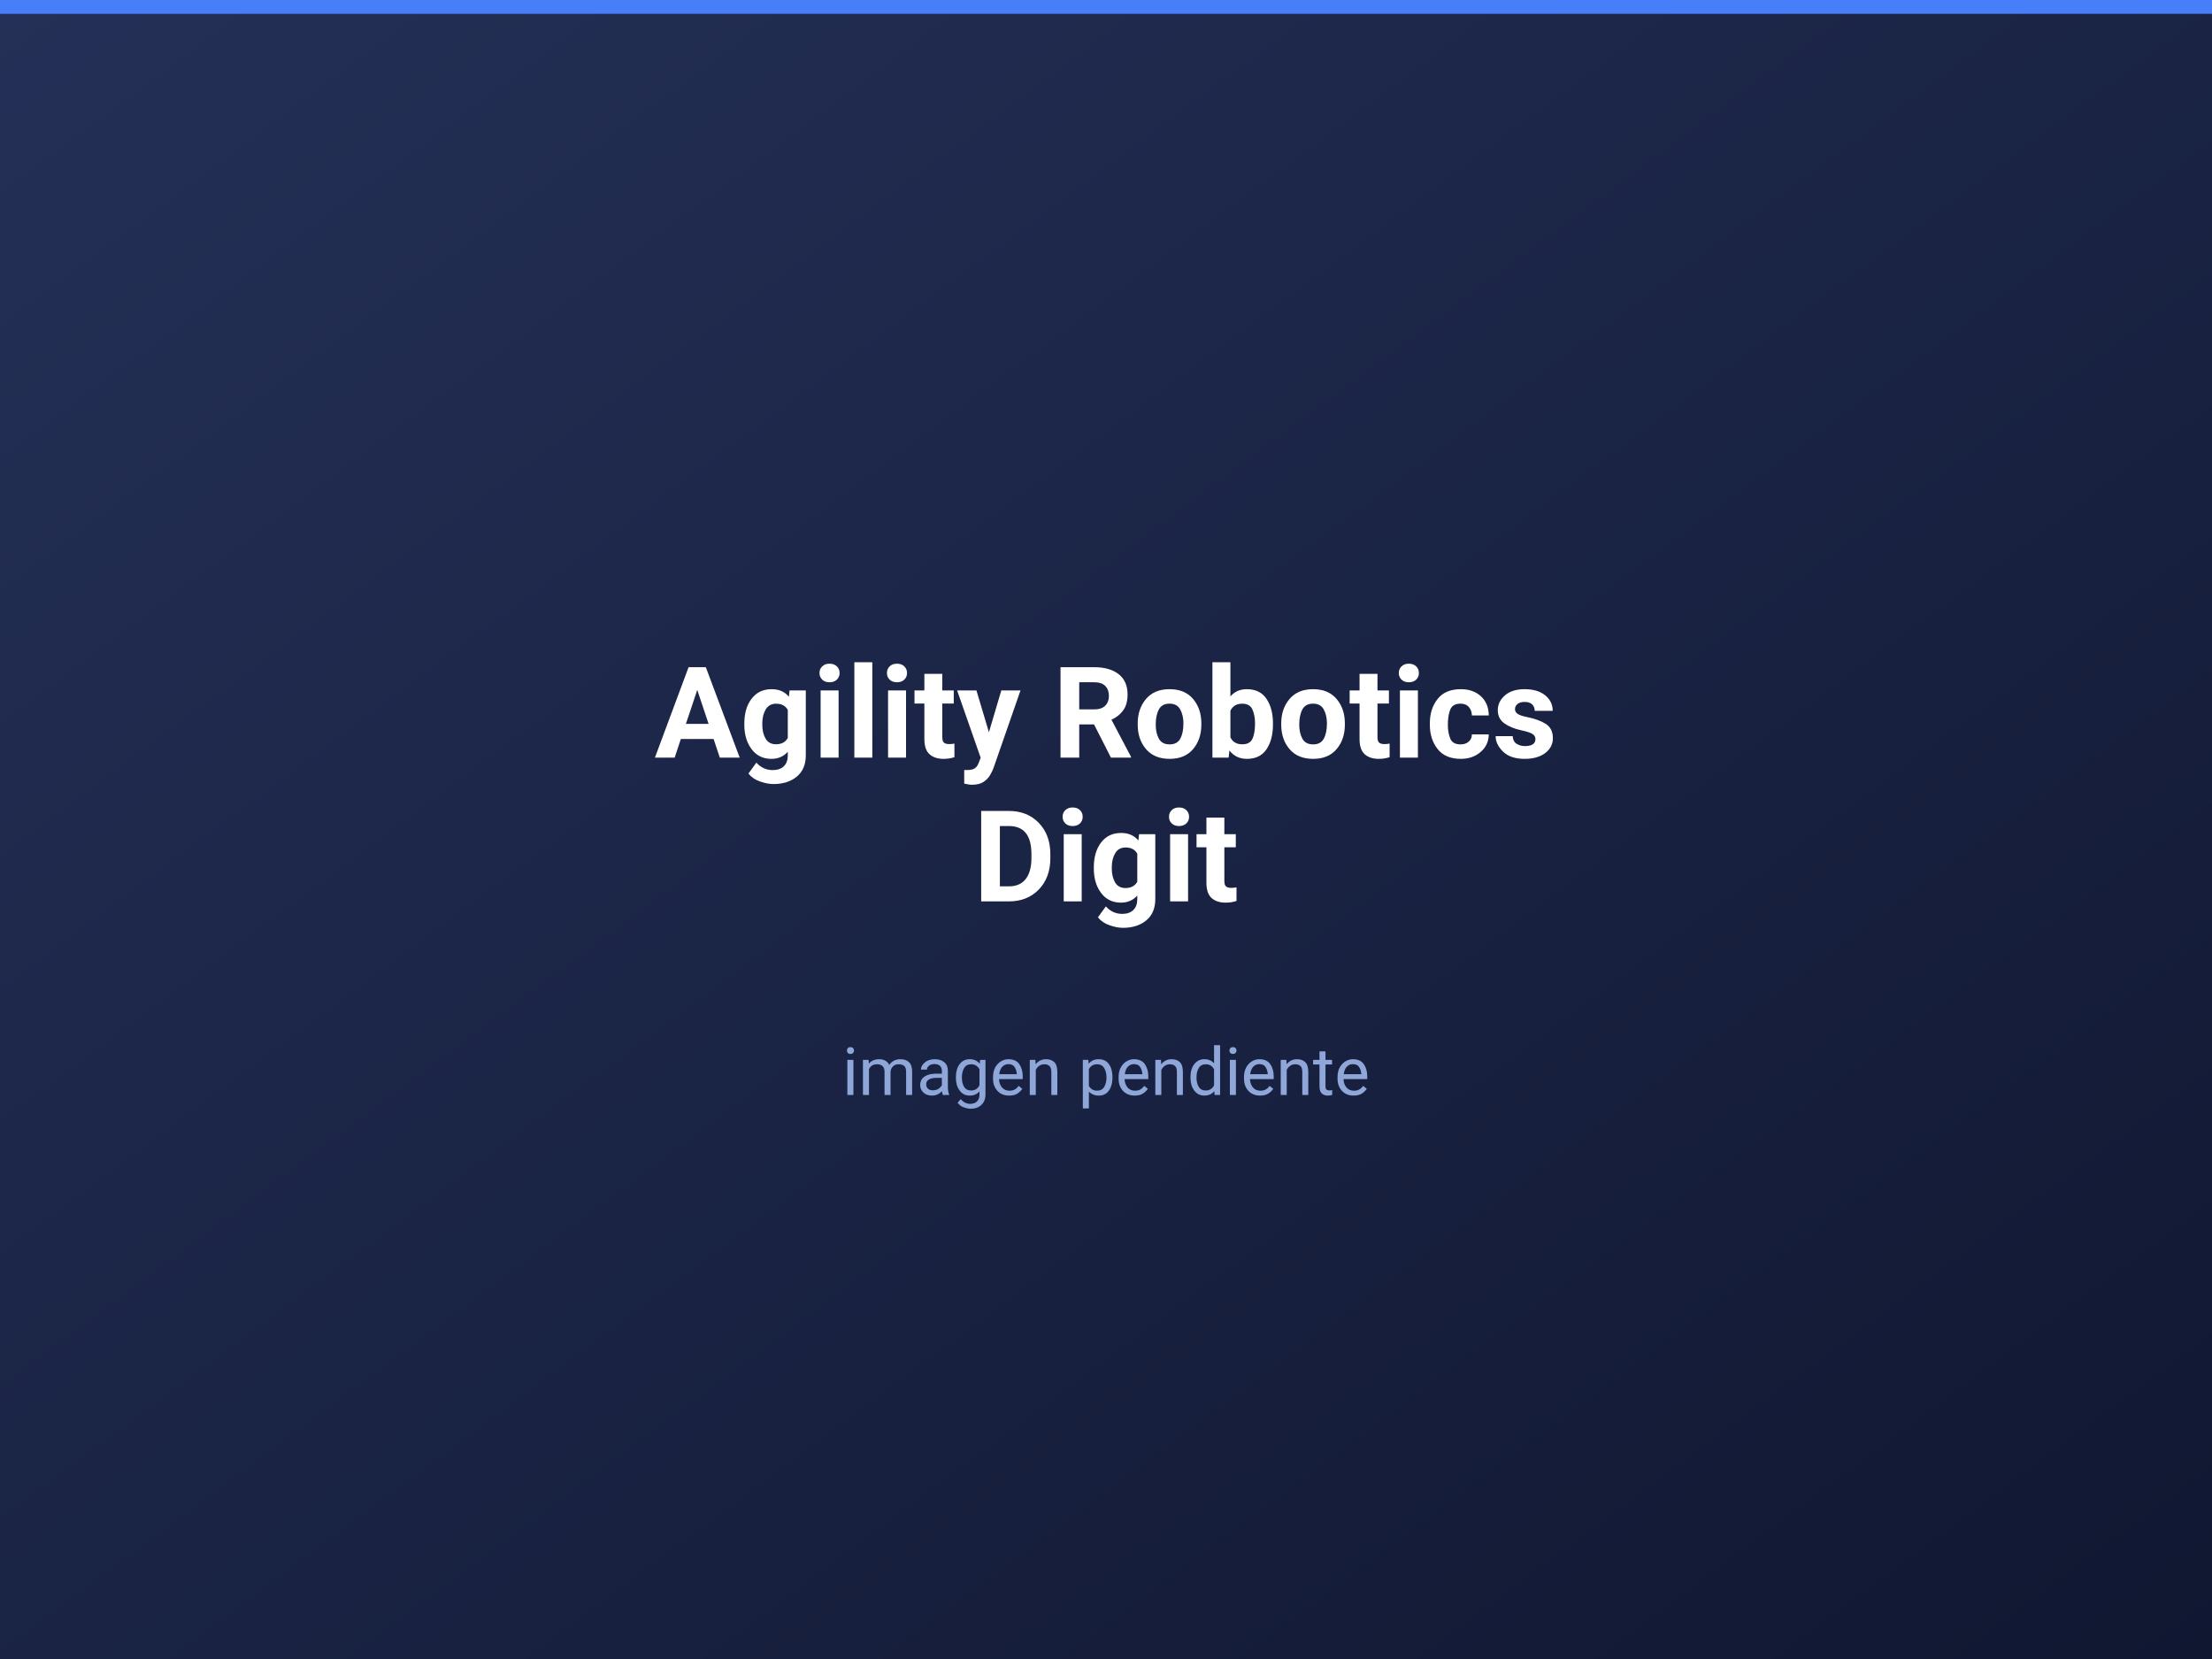
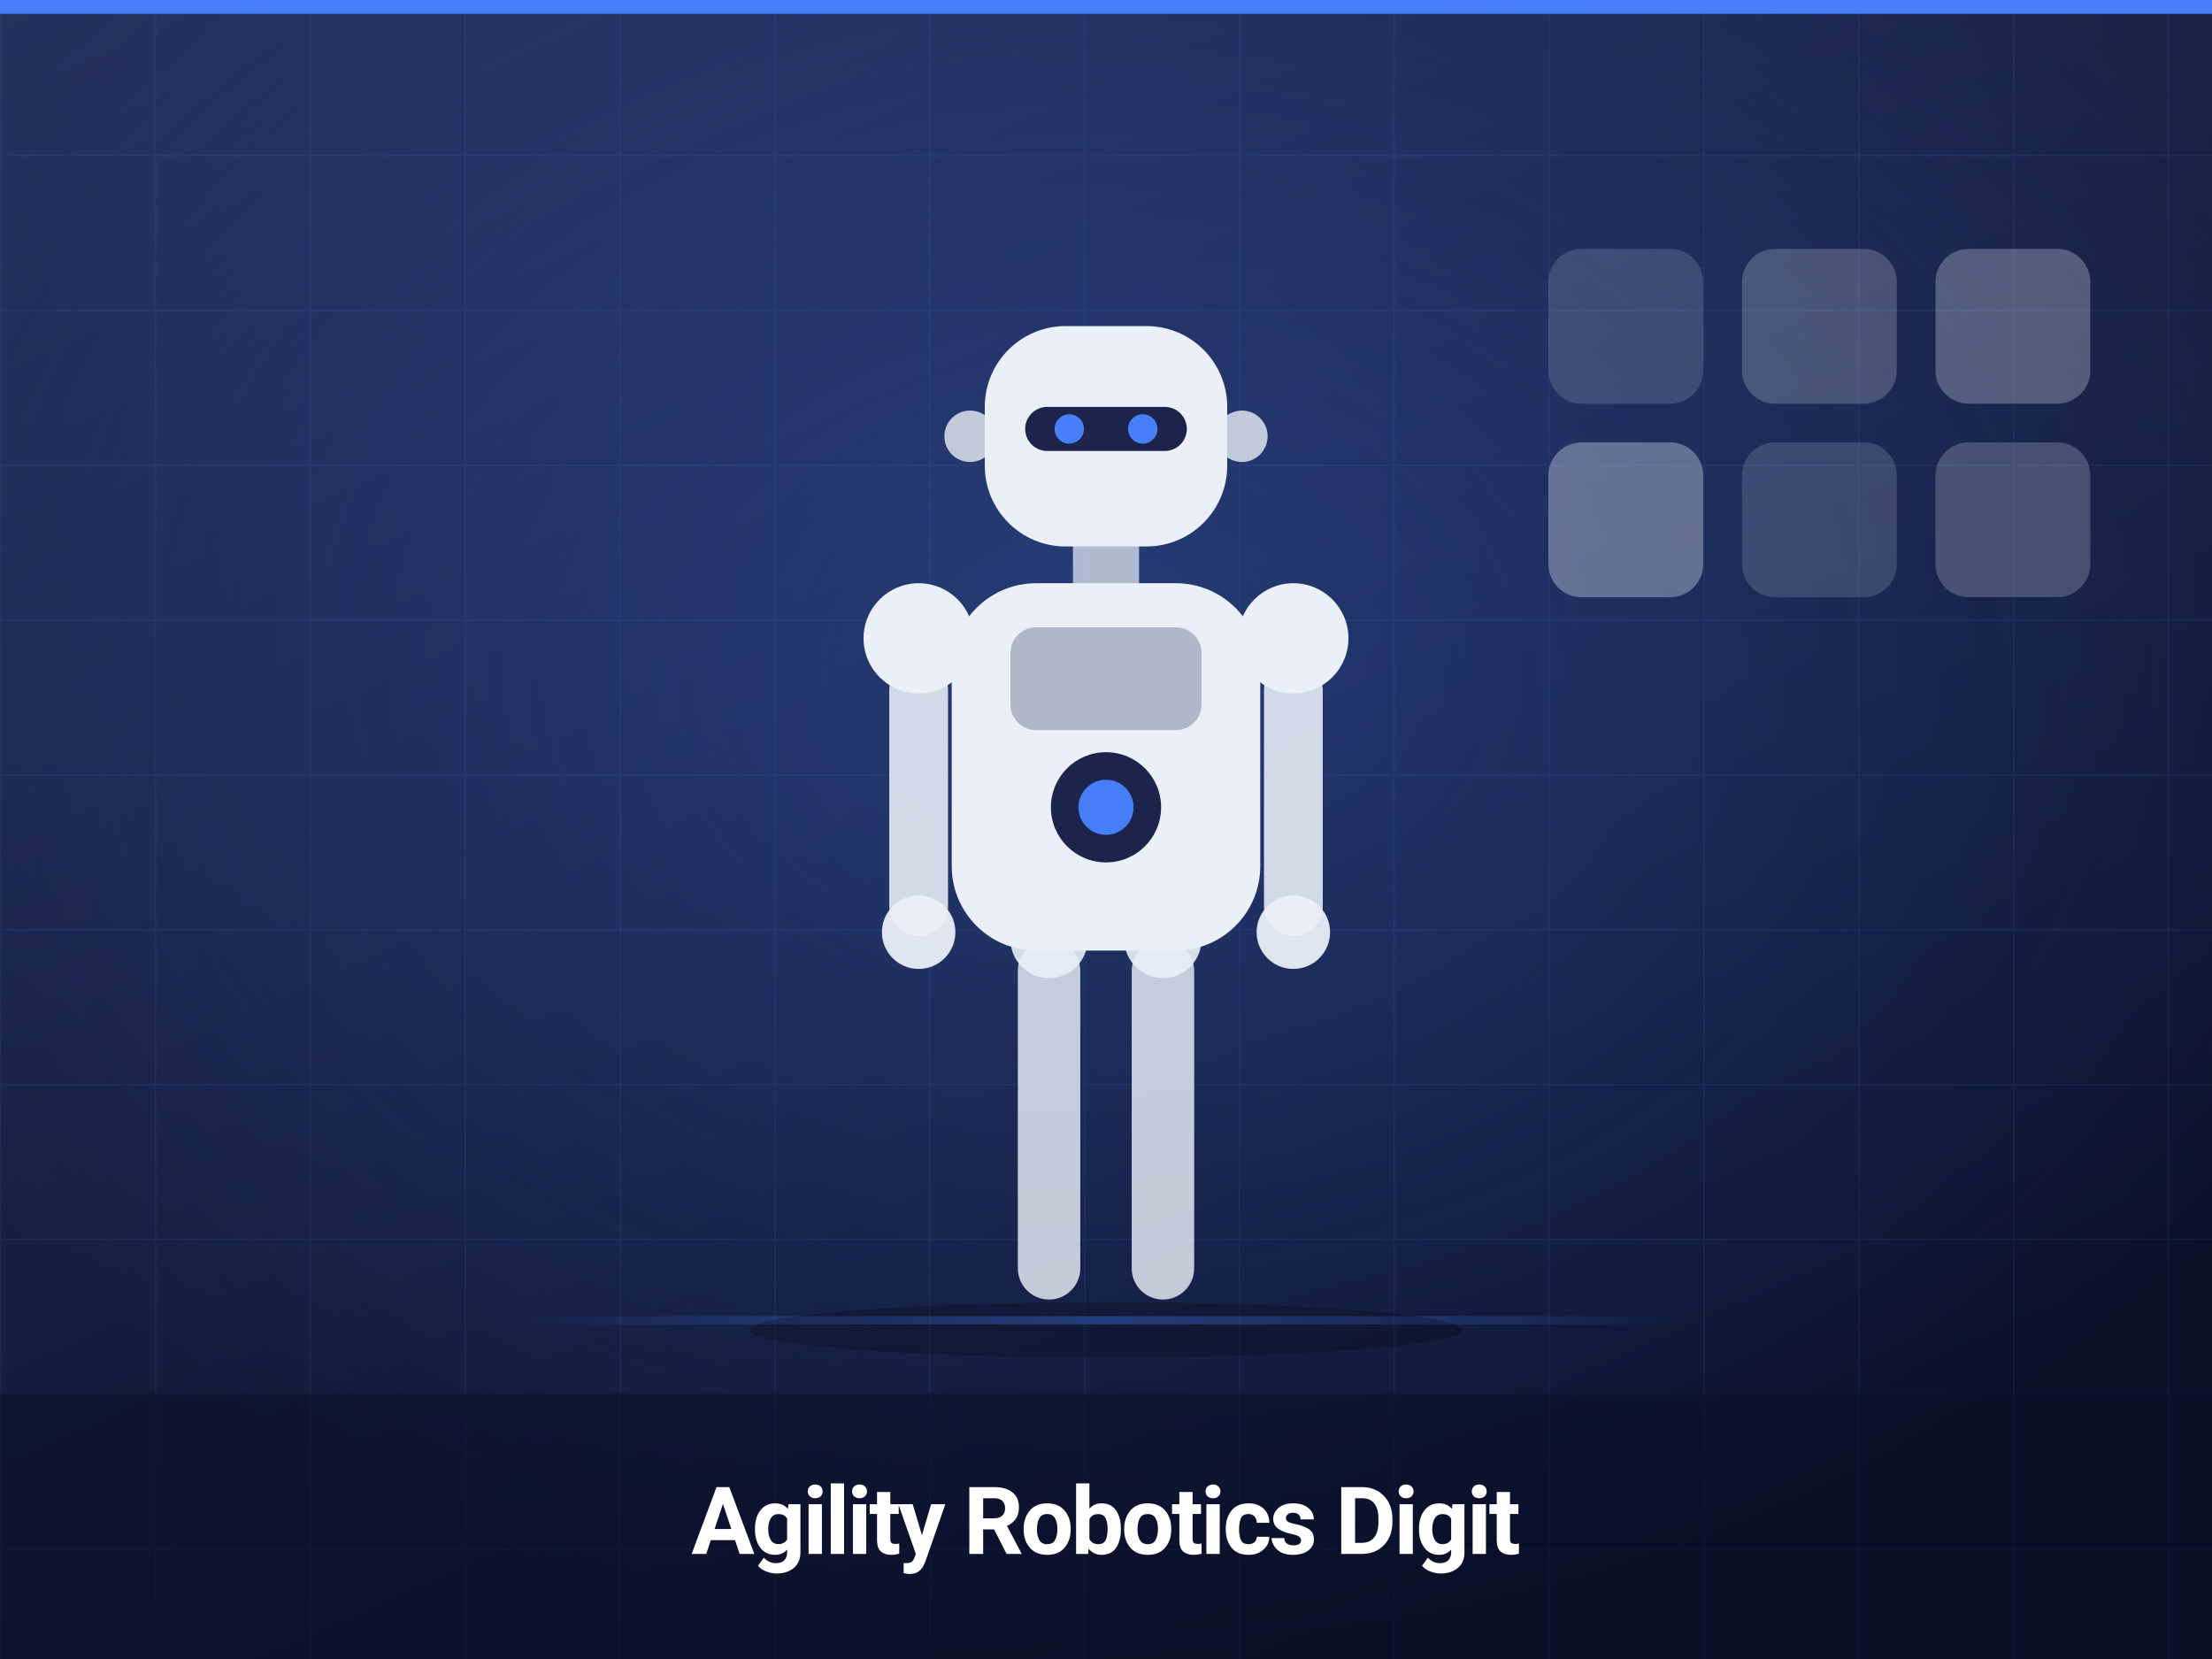
<svg xmlns="http://www.w3.org/2000/svg" viewBox="0 0 800 600" width="800" height="600">
  <defs>
-     <linearGradient id="g" x1="0" y1="0" x2="1" y2="1">
-       <stop offset="0" stop-color="#243057" />
-       <stop offset="1" stop-color="#101731" />
+     <linearGradient id="f" x1="0" y1="0" x2=".6" y2="1">
+       <stop offset="0" stop-color="#26315f" />
+       <stop offset="1" stop-color="#0b1029" />
+     </linearGradient>
+     <radialGradient id="halo" cx="50%" cy="40%" r="60%">
+       <stop offset="0" stop-color="#467ff7" stop-opacity=".28" />
+       <stop offset="1" stop-color="#467ff7" stop-opacity="0" />
+     </radialGradient>
+     <pattern id="rej" width="56" height="56" patternUnits="userSpaceOnUse">
+       <path d="M56 0H0V56" fill="none" stroke="#467ff7" stroke-opacity=".10" />
+     </pattern>
+     <linearGradient id="suelo" x1="0" y1="0" x2="1" y2="0">
+       <stop offset="0" stop-color="#467ff7" stop-opacity="0" />
+       <stop offset=".5" stop-color="#467ff7" stop-opacity=".5" />
+       <stop offset="1" stop-color="#467ff7" stop-opacity="0" />
    </linearGradient>
  </defs>
-   <rect width="800" height="600" fill="url(#g)" />
+   <rect width="800" height="600" fill="url(#f)" />
+   <rect width="800" height="600" fill="url(#rej)" />
+   <rect width="800" height="600" fill="url(#halo)" />
  <rect x="0" y="0" width="800" height="5" fill="#467ff7" />
-   <g font-family="system-ui,-apple-system,Segoe UI,Roboto,sans-serif">
-     <text x="400" y="274" text-anchor="middle" font-size="46" font-weight="700" fill="#ffffff">Agility Robotics</text>
-     <text x="400" y="326" text-anchor="middle" font-size="46" font-weight="700" fill="#ffffff">Digit</text>
-     <text x="400" y="396" text-anchor="middle" font-size="24" fill="#8fa6d8">imagen pendiente</text>
+   <rect x="560" y="90" width="56" height="56" rx="12" fill="#eaeff8" opacity="0.16" />
+   <rect x="630" y="90" width="56" height="56" rx="12" fill="#eaeff8" opacity="0.22" />
+   <rect x="700" y="90" width="56" height="56" rx="12" fill="#eaeff8" opacity="0.28" />
+   <rect x="560" y="160" width="56" height="56" rx="12" fill="#eaeff8" opacity="0.34" />
+   <rect x="630" y="160" width="56" height="56" rx="12" fill="#eaeff8" opacity="0.16" />
+   <rect x="700" y="160" width="56" height="56" rx="12" fill="#eaeff8" opacity="0.22" />
+   <rect x="185.0" y="476" width="430" height="3" fill="url(#suelo)" />
+   <ellipse cx="400" cy="481" rx="129.0" ry="10" fill="#000" opacity=".22" />
+   <g opacity="1.0">
+     <rect x="368.114" y="339.8" width="22.586" height="130.2" rx="11.293" fill="#eaeff8" opacity=".82" />
+     <circle cx="379.407" cy="339.8" r="13.95" fill="#eaeff8" opacity=".9" />
+     <rect x="409.3" y="339.8" width="22.586" height="130.2" rx="11.293" fill="#eaeff8" opacity=".82" />
+     <circle cx="420.593" cy="339.8" r="13.95" fill="#eaeff8" opacity=".9" />
+     <rect x="344.2" y="210.929" width="111.6" height="132.857" rx="30.557" fill="#eaeff8" />
+     <rect x="365.457" y="226.871" width="69.086" height="37.2" rx="9.3" fill="#1c244b" opacity=".28" />
+     <circle cx="400" cy="291.971" r="19.929" fill="#1c244b" />
+     <circle cx="400" cy="291.971" r="9.964" fill="#467ff7" />
+     <circle cx="332.243" cy="230.857" r="19.929" fill="#eaeff8" />
+     <rect x="321.614" y="238.829" width="21.257" height="99.643" rx="10.629" fill="#eaeff8" opacity=".88" />
+     <circle cx="332.243" cy="337.143" r="13.286" fill="#eaeff8" opacity=".95" />
+     <circle cx="467.757" cy="230.857" r="19.929" fill="#eaeff8" />
+     <rect x="457.129" y="238.829" width="21.257" height="99.643" rx="10.629" fill="#eaeff8" opacity=".88" />
+     <circle cx="467.757" cy="337.143" r="13.286" fill="#eaeff8" opacity=".95" />
+     <rect x="388.043" y="194.986" width="23.914" height="18.6" fill="#eaeff8" opacity=".7" />
+     <rect x="356.157" y="117.929" width="87.686" height="79.714" rx="29.229" fill="#eaeff8" />
+     <rect x="370.771" y="147.157" width="58.457" height="15.943" rx="7.971" fill="#1c244b" />
+     <circle cx="386.714" cy="155.129" r="5.314" fill="#467ff7" />
+     <circle cx="413.286" cy="155.129" r="5.314" fill="#467ff7" />
+     <circle cx="350.843" cy="157.786" r="9.3" fill="#eaeff8" opacity=".8" />
+     <circle cx="449.157" cy="157.786" r="9.3" fill="#eaeff8" opacity=".8" />
  </g>
+   <rect x="0" y="504" width="800" height="96" fill="#0a0f26" opacity=".55" />
+   <text x="400.0" y="562" text-anchor="middle" font-family="system-ui,-apple-system,Segoe UI,Roboto,Helvetica,Arial,sans-serif" font-size="34" font-weight="700" fill="#ffffff" letter-spacing="-1">Agility Robotics Digit</text>
</svg>
